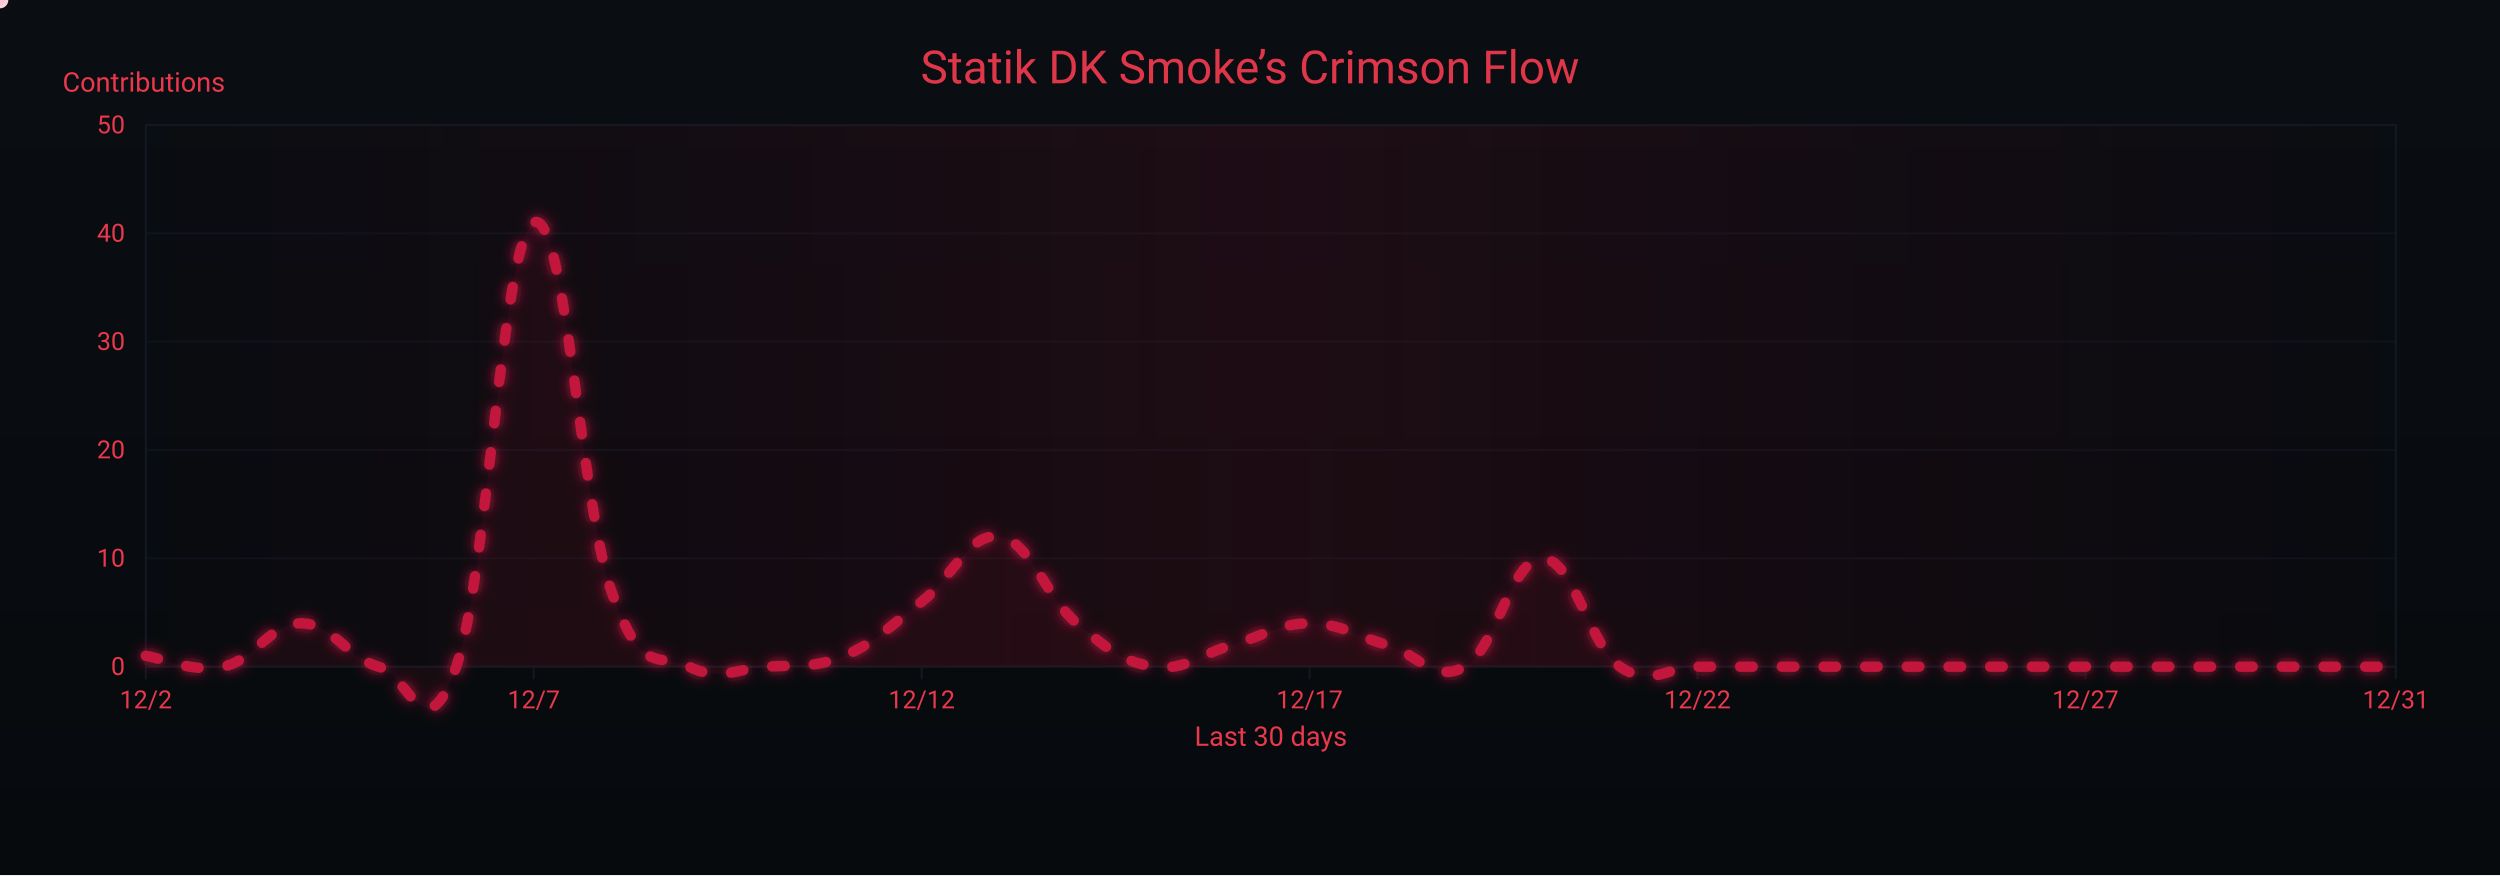
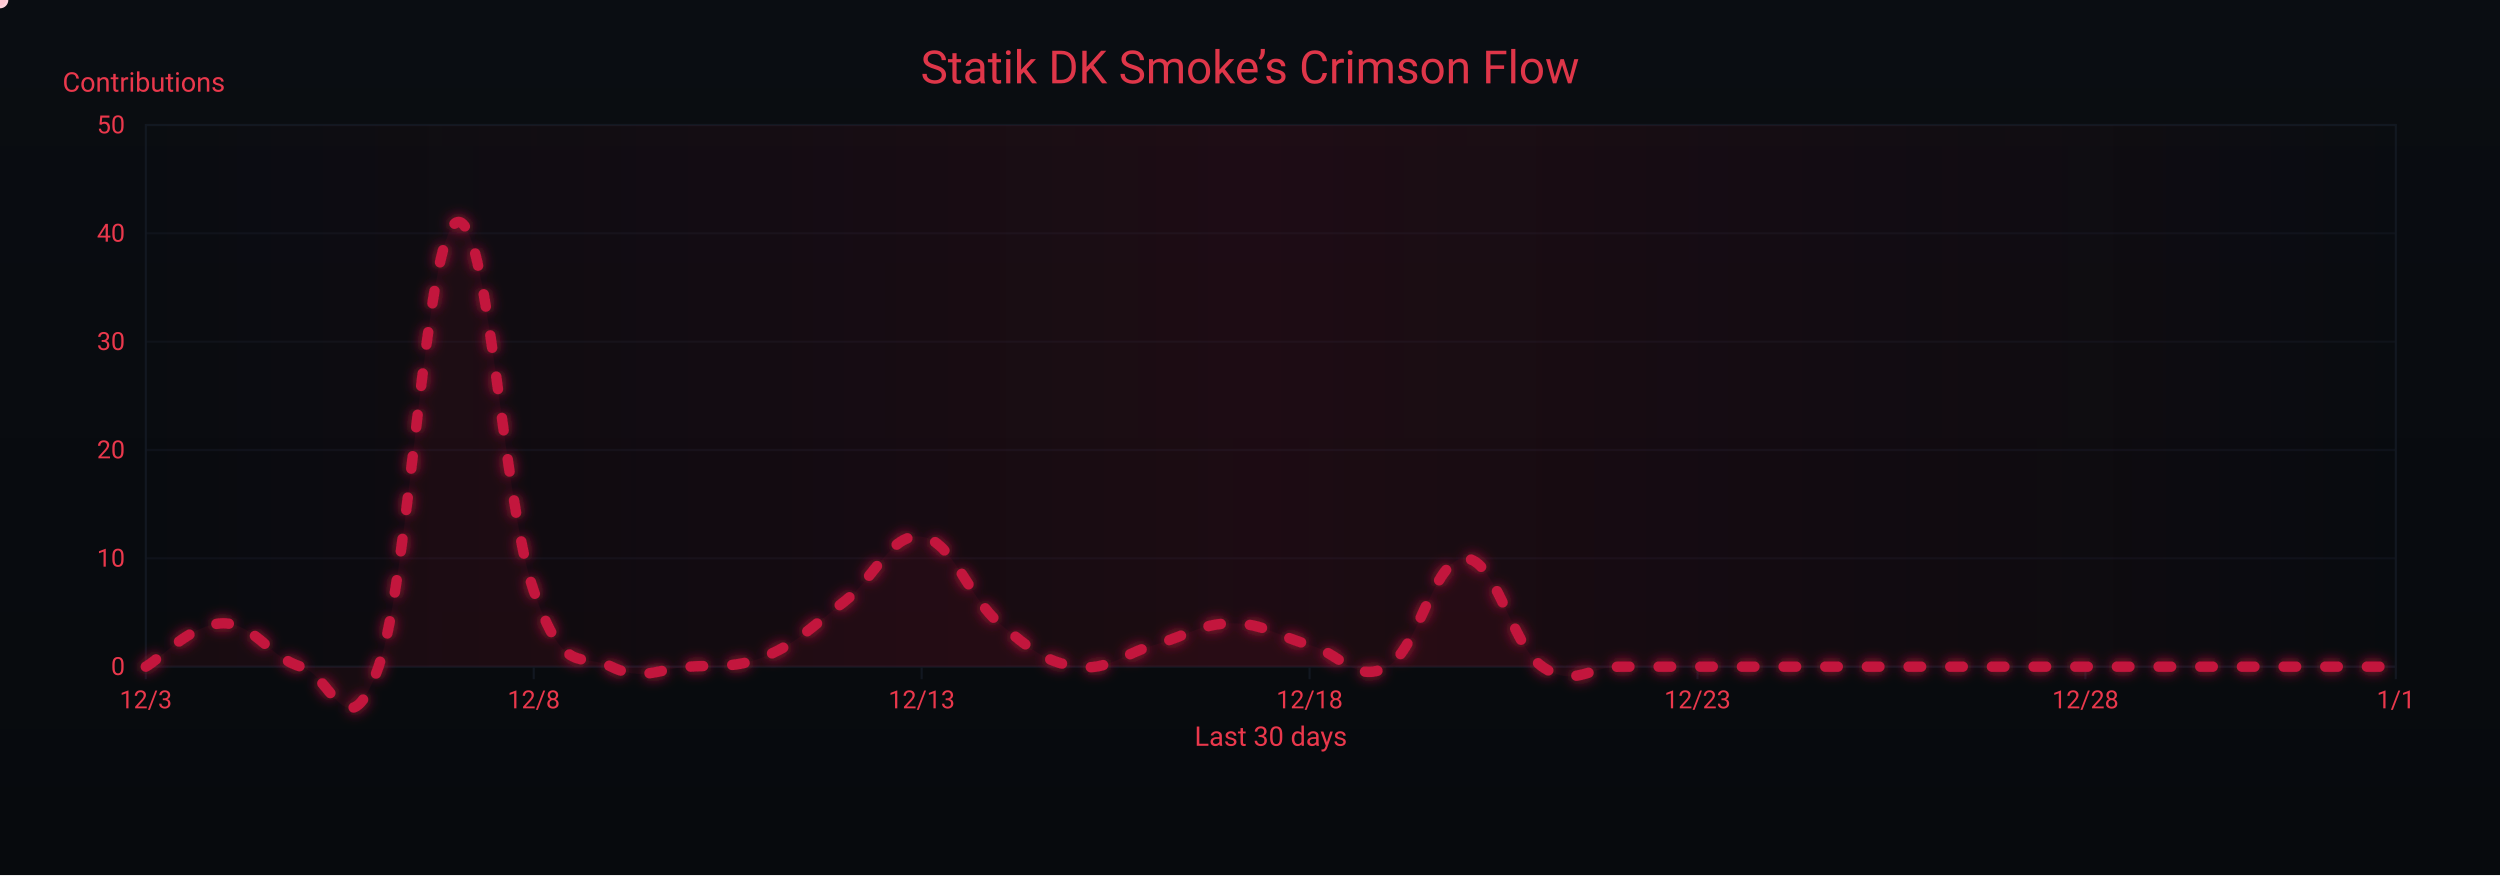
<svg xmlns="http://www.w3.org/2000/svg" width="1200" height="420" viewBox="0 0 1200 420" role="img" aria-label="Crimson Flow Graph">
  <defs>
    <linearGradient id="bgGrad" x1="0" y1="0" x2="0" y2="1">
      <stop offset="0%" stop-color="#0a0d12" />
      <stop offset="100%" stop-color="#070a0d" />
    </linearGradient>
    <filter id="glow">
      <feGaussianBlur stdDeviation="3" result="b1" />
      <feMerge>
        <feMergeNode in="b1" />
        <feMergeNode in="SourceGraphic" />
      </feMerge>
    </filter>
    <linearGradient id="sheen" x1="0" y1="0" x2="1" y2="0">
      <stop offset="0%" stop-color="#9b0e2a" stop-opacity="0" />
      <stop offset="50%" stop-color="#9b0e2a" stop-opacity=".14" />
      <stop offset="100%" stop-color="#9b0e2a" stop-opacity="0" />
      <animateTransform attributeName="gradientTransform" type="translate" from="-1 0" to="1 0" dur="9s" repeatCount="indefinite" />
    </linearGradient>
  </defs>
  <rect width="1200" height="420" fill="url(#bgGrad)" />
  <rect x="70" y="60" width="1080" height="260" fill="none" stroke="#121821" stroke-width="1" />
  <g font-family="ui-sans-serif,system-ui,-apple-system,Segoe UI,Roboto,Ubuntu,Arial" font-size="12">
    <path d="M70,320.0 H1150" stroke="#121821" stroke-width="1" opacity="0.6" />
    <text x="60" y="324.0" text-anchor="end" fill="#ea384c">0</text>
    <path d="M70,268.0 H1150" stroke="#121821" stroke-width="1" opacity="0.6" />
    <text x="60" y="272.0" text-anchor="end" fill="#ea384c">10</text>
    <path d="M70,216.0 H1150" stroke="#121821" stroke-width="1" opacity="0.6" />
    <text x="60" y="220.0" text-anchor="end" fill="#ea384c">20</text>
    <path d="M70,164.0 H1150" stroke="#121821" stroke-width="1" opacity="0.6" />
    <text x="60" y="168.0" text-anchor="end" fill="#ea384c">30</text>
    <path d="M70,112.0 H1150" stroke="#121821" stroke-width="1" opacity="0.6" />
    <text x="60" y="116.0" text-anchor="end" fill="#ea384c">40</text>
    <path d="M70,60.0 H1150" stroke="#121821" stroke-width="1" opacity="0.6" />
    <text x="60" y="64.0" text-anchor="end" fill="#ea384c">50</text>
    <text x="30" y="44" fill="#ea384c" font-size="13">Contributions</text>
  </g>
  <g font-family="ui-sans-serif,system-ui,-apple-system,Segoe UI,Roboto,Ubuntu,Arial" font-size="12">
    <path d="M70.0,320 V326" stroke="#121821" stroke-width="1" />
-     <text x="70.0" y="340" text-anchor="middle" fill="#ea384c">12/2</text>
+     <text x="70.0" y="340" text-anchor="middle" fill="#ea384c">12/3</text>
    <path d="M256.2,320 V326" stroke="#121821" stroke-width="1" />
-     <text x="256.2" y="340" text-anchor="middle" fill="#ea384c">12/7</text>
+     <text x="256.2" y="340" text-anchor="middle" fill="#ea384c">12/8</text>
    <path d="M442.4,320 V326" stroke="#121821" stroke-width="1" />
-     <text x="442.4" y="340" text-anchor="middle" fill="#ea384c">12/12</text>
+     <text x="442.4" y="340" text-anchor="middle" fill="#ea384c">12/13</text>
    <path d="M628.6,320 V326" stroke="#121821" stroke-width="1" />
-     <text x="628.6" y="340" text-anchor="middle" fill="#ea384c">12/17</text>
+     <text x="628.6" y="340" text-anchor="middle" fill="#ea384c">12/18</text>
    <path d="M814.8,320 V326" stroke="#121821" stroke-width="1" />
-     <text x="814.8" y="340" text-anchor="middle" fill="#ea384c">12/22</text>
+     <text x="814.8" y="340" text-anchor="middle" fill="#ea384c">12/23</text>
    <path d="M1001.0,320 V326" stroke="#121821" stroke-width="1" />
-     <text x="1001.0" y="340" text-anchor="middle" fill="#ea384c">12/27</text>
+     <text x="1001.0" y="340" text-anchor="middle" fill="#ea384c">12/28</text>
    <path d="M1150.0,320 V326" stroke="#121821" stroke-width="1" />
-     <text x="1150.0" y="340" text-anchor="middle" fill="#ea384c">12/31</text>
+     <text x="1150.0" y="340" text-anchor="middle" fill="#ea384c">1/1</text>
    <text x="610" y="358" text-anchor="middle" fill="#ea384c" font-size="13">Last 30 days</text>
  </g>
  <rect x="70" y="60" width="1080" height="260" fill="url(#sheen)" />
  <text x="600" y="40" text-anchor="middle" font-family="ui-sans-serif,system-ui,-apple-system,Segoe UI,Roboto,Ubuntu,Arial" font-size="22" fill="#ea384c" opacity=".95">Statik DK Smoke’s Crimson Flow</text>
-   <path d="M70.0,314.8 C77.4,315.8 92.3,323.1 107.2,320.0 C122.1,316.9 129.6,299.2 144.5,299.2 C159.4,299.2 166.8,315.8 181.7,320.0 C196.6,324.2 204.1,362.6 219.0,320.0 C233.9,277.4 241.3,114.1 256.2,106.8 C271.1,99.5 278.6,241.0 293.4,283.6 C308.3,326.2 315.8,312.7 330.7,320.0 C345.6,327.3 353.0,321.0 367.9,320.0 C382.8,319.0 390.3,321.0 405.2,314.8 C420.1,308.6 427.5,300.2 442.4,288.8 C457.3,277.4 464.8,255.5 479.7,257.6 C494.6,259.7 502.0,286.7 516.9,299.2 C531.8,311.7 539.2,317.9 554.1,320.0 C569.0,322.1 576.5,313.8 591.4,309.6 C606.3,305.4 613.7,299.2 628.6,299.2 C643.5,299.2 651.0,305.4 665.9,309.6 C680.8,313.8 688.2,328.3 703.1,320.0 C718.0,311.7 725.4,268.0 740.3,268.0 C755.2,268.0 762.7,309.6 777.6,320.0 C792.5,330.4 799.9,320.0 814.8,320.0 C829.7,320.0 837.2,320.0 852.1,320.0 C867.0,320.0 874.4,320.0 889.3,320.0 C904.2,320.0 911.7,320.0 926.6,320.0 C941.4,320.0 948.9,320.0 963.8,320.0 C978.7,320.0 986.1,320.0 1001.0,320.0 C1015.9,320.0 1023.4,320.0 1038.3,320.0 C1053.2,320.0 1060.6,320.0 1075.5,320.0 C1090.4,320.0 1097.9,320.0 1112.8,320.0 C1127.7,320.0 1142.6,320.0 1150.0,320.0 L 1150,320 L 70,320 Z" fill="#7a0f26" opacity=".13">
+   <path d="M70.0,320.0 C77.4,315.8 92.3,299.2 107.2,299.2 C122.1,299.2 129.6,315.8 144.5,320.0 C159.4,324.2 166.8,362.6 181.7,320.0 C196.6,277.4 204.1,114.1 219.0,106.8 C233.9,99.5 241.3,241.0 256.2,283.6 C271.1,326.2 278.6,312.7 293.4,320.0 C308.3,327.3 315.8,321.0 330.7,320.0 C345.6,319.0 353.0,321.0 367.9,314.8 C382.8,308.6 390.3,300.2 405.2,288.8 C420.1,277.4 427.5,255.5 442.4,257.6 C457.3,259.7 464.8,286.7 479.7,299.2 C494.6,311.7 502.0,317.9 516.9,320.0 C531.8,322.1 539.2,313.8 554.1,309.6 C569.0,305.4 576.5,299.2 591.4,299.2 C606.3,299.2 613.7,305.4 628.6,309.6 C643.5,313.8 651.0,328.3 665.9,320.0 C680.8,311.7 688.2,268.0 703.1,268.0 C718.0,268.0 725.4,309.6 740.3,320.0 C755.2,330.4 762.7,320.0 777.6,320.0 C792.5,320.0 799.9,320.0 814.8,320.0 C829.7,320.0 837.2,320.0 852.1,320.0 C867.0,320.0 874.4,320.0 889.3,320.0 C904.2,320.0 911.7,320.0 926.6,320.0 C941.4,320.0 948.9,320.0 963.8,320.0 C978.7,320.0 986.1,320.0 1001.0,320.0 C1015.9,320.0 1023.4,320.0 1038.3,320.0 C1053.2,320.0 1060.6,320.0 1075.5,320.0 C1090.4,320.0 1097.9,320.0 1112.8,320.0 C1127.7,320.0 1142.6,320.0 1150.0,320.0 L 1150,320 L 70,320 Z" fill="#7a0f26" opacity=".13">
    <animate attributeName="opacity" values=".10;.17;.10" dur="6s" repeatCount="indefinite" />
  </path>
-   <path id="curve" d="M70.0,314.8 C77.4,315.8 92.3,323.1 107.2,320.0 C122.1,316.9 129.6,299.2 144.5,299.2 C159.4,299.2 166.8,315.8 181.7,320.0 C196.6,324.2 204.1,362.6 219.0,320.0 C233.9,277.4 241.3,114.1 256.2,106.8 C271.1,99.5 278.6,241.0 293.4,283.6 C308.3,326.2 315.8,312.7 330.7,320.0 C345.6,327.3 353.0,321.0 367.9,320.0 C382.8,319.0 390.3,321.0 405.2,314.8 C420.1,308.6 427.5,300.2 442.4,288.8 C457.3,277.4 464.8,255.5 479.7,257.6 C494.6,259.7 502.0,286.7 516.9,299.2 C531.8,311.7 539.2,317.9 554.1,320.0 C569.0,322.1 576.5,313.8 591.4,309.6 C606.3,305.4 613.7,299.2 628.6,299.2 C643.5,299.2 651.0,305.4 665.9,309.6 C680.8,313.8 688.2,328.3 703.1,320.0 C718.0,311.7 725.4,268.0 740.3,268.0 C755.2,268.0 762.7,309.6 777.6,320.0 C792.5,330.4 799.9,320.0 814.8,320.0 C829.7,320.0 837.2,320.0 852.1,320.0 C867.0,320.0 874.4,320.0 889.3,320.0 C904.2,320.0 911.7,320.0 926.6,320.0 C941.4,320.0 948.9,320.0 963.8,320.0 C978.7,320.0 986.1,320.0 1001.0,320.0 C1015.9,320.0 1023.4,320.0 1038.3,320.0 C1053.2,320.0 1060.6,320.0 1075.5,320.0 C1090.4,320.0 1097.9,320.0 1112.8,320.0 C1127.7,320.0 1142.6,320.0 1150.0,320.0" fill="none" stroke="#c3193d" stroke-width="5" stroke-linecap="round" stroke-linejoin="round" stroke-dasharray="6 14" filter="url(#glow)">
+   <path id="curve" d="M70.0,320.0 C77.4,315.8 92.3,299.2 107.2,299.2 C122.1,299.2 129.6,315.8 144.5,320.0 C159.4,324.2 166.8,362.6 181.7,320.0 C196.6,277.4 204.1,114.1 219.0,106.8 C233.9,99.5 241.3,241.0 256.2,283.6 C271.1,326.2 278.6,312.7 293.4,320.0 C308.3,327.3 315.8,321.0 330.7,320.0 C345.6,319.0 353.0,321.0 367.9,314.8 C382.8,308.6 390.3,300.2 405.2,288.8 C420.1,277.4 427.5,255.5 442.4,257.6 C457.3,259.7 464.8,286.7 479.7,299.2 C494.6,311.7 502.0,317.9 516.9,320.0 C531.8,322.1 539.2,313.8 554.1,309.6 C569.0,305.4 576.5,299.2 591.4,299.2 C606.3,299.2 613.7,305.4 628.6,309.6 C643.5,313.8 651.0,328.3 665.9,320.0 C680.8,311.7 688.2,268.0 703.1,268.0 C718.0,268.0 725.4,309.6 740.3,320.0 C755.2,330.4 762.7,320.0 777.6,320.0 C792.5,320.0 799.9,320.0 814.8,320.0 C829.7,320.0 837.2,320.0 852.1,320.0 C867.0,320.0 874.4,320.0 889.3,320.0 C904.2,320.0 911.7,320.0 926.6,320.0 C941.4,320.0 948.9,320.0 963.8,320.0 C978.7,320.0 986.1,320.0 1001.0,320.0 C1015.9,320.0 1023.4,320.0 1038.3,320.0 C1053.2,320.0 1060.6,320.0 1075.5,320.0 C1090.4,320.0 1097.9,320.0 1112.8,320.0 C1127.7,320.0 1142.6,320.0 1150.0,320.0" fill="none" stroke="#c3193d" stroke-width="5" stroke-linecap="round" stroke-linejoin="round" stroke-dasharray="6 14" filter="url(#glow)">
    <animate attributeName="stroke-dashoffset" values="0;-220" dur="4.8s" repeatCount="indefinite" />
  </path>
  <g fill="#ffd1db">
    <circle r="4">
      <animateMotion dur="7s" rotate="auto" repeatCount="indefinite">
        <mpath href="#curve" />
      </animateMotion>
      <animate attributeName="opacity" values="1;.3;1" dur="2.2s" repeatCount="indefinite" />
    </circle>
    <circle r="3" fill="#ffffff">
      <animateMotion dur="8.2s" begin="1s" rotate="auto" repeatCount="indefinite">
        <mpath href="#curve" />
      </animateMotion>
      <animate attributeName="opacity" values=".7;.2;.7" dur="2.4s" repeatCount="indefinite" />
    </circle>
    <circle r="3" fill="#ffc7d3">
      <animateMotion dur="6s" begin="2s" rotate="auto" repeatCount="indefinite">
        <mpath href="#curve" />
      </animateMotion>
      <animate attributeName="opacity" values=".8;.3;.8" dur="2s" repeatCount="indefinite" />
    </circle>
  </g>
</svg>
